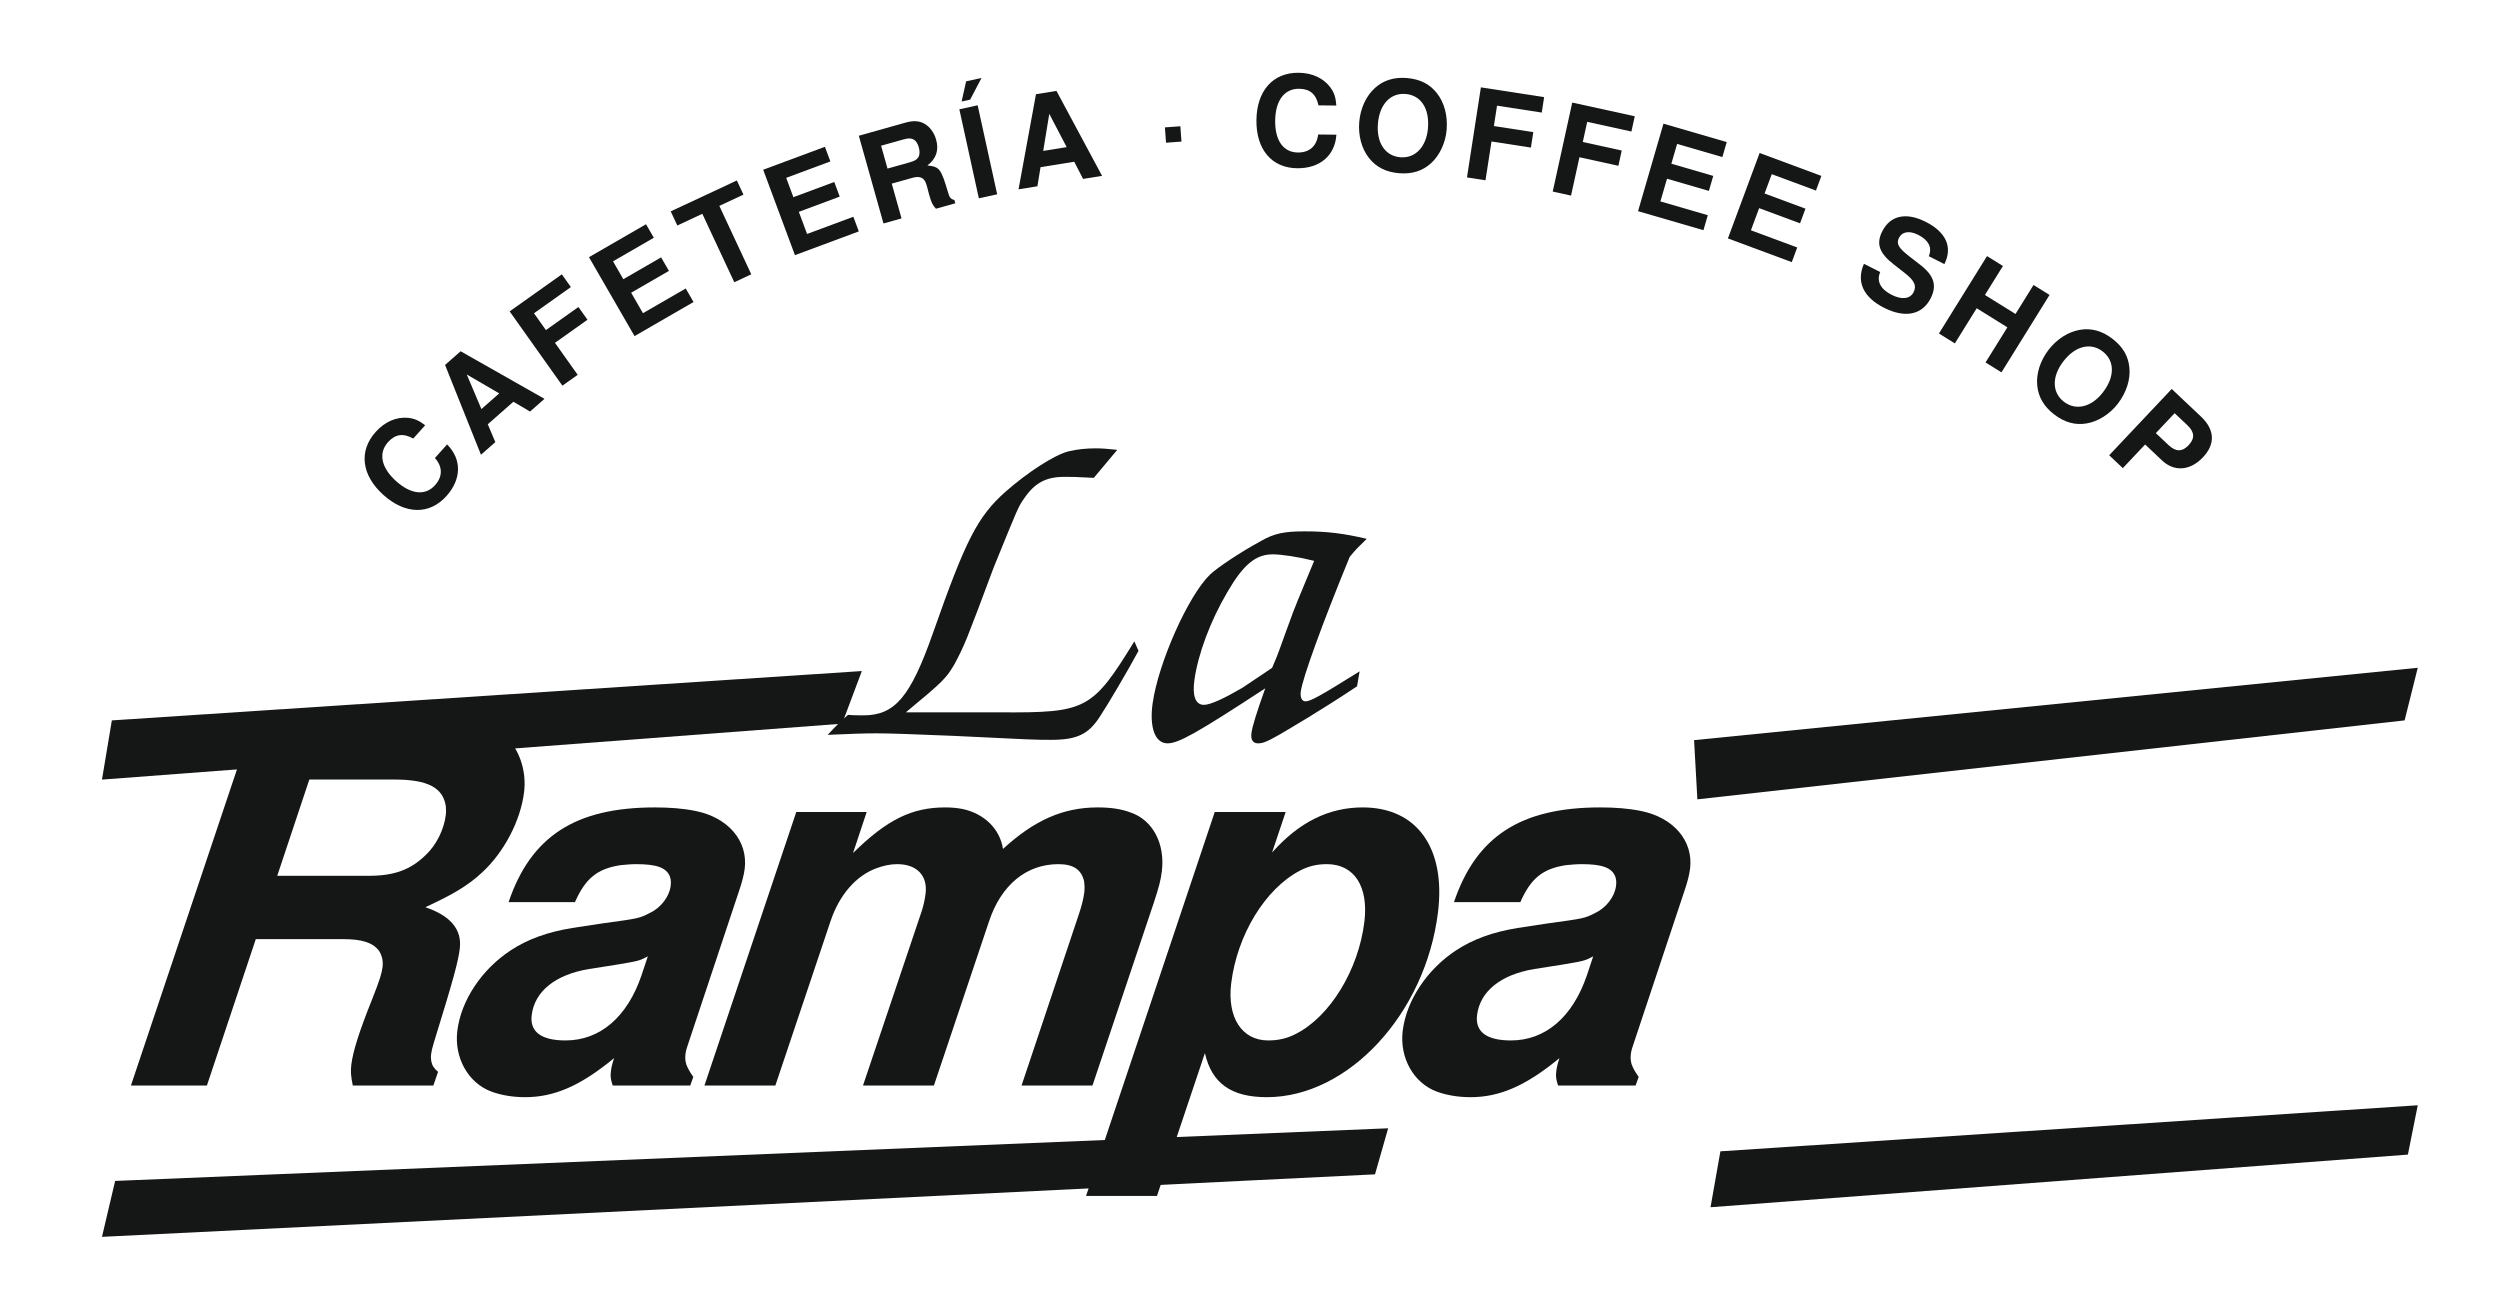
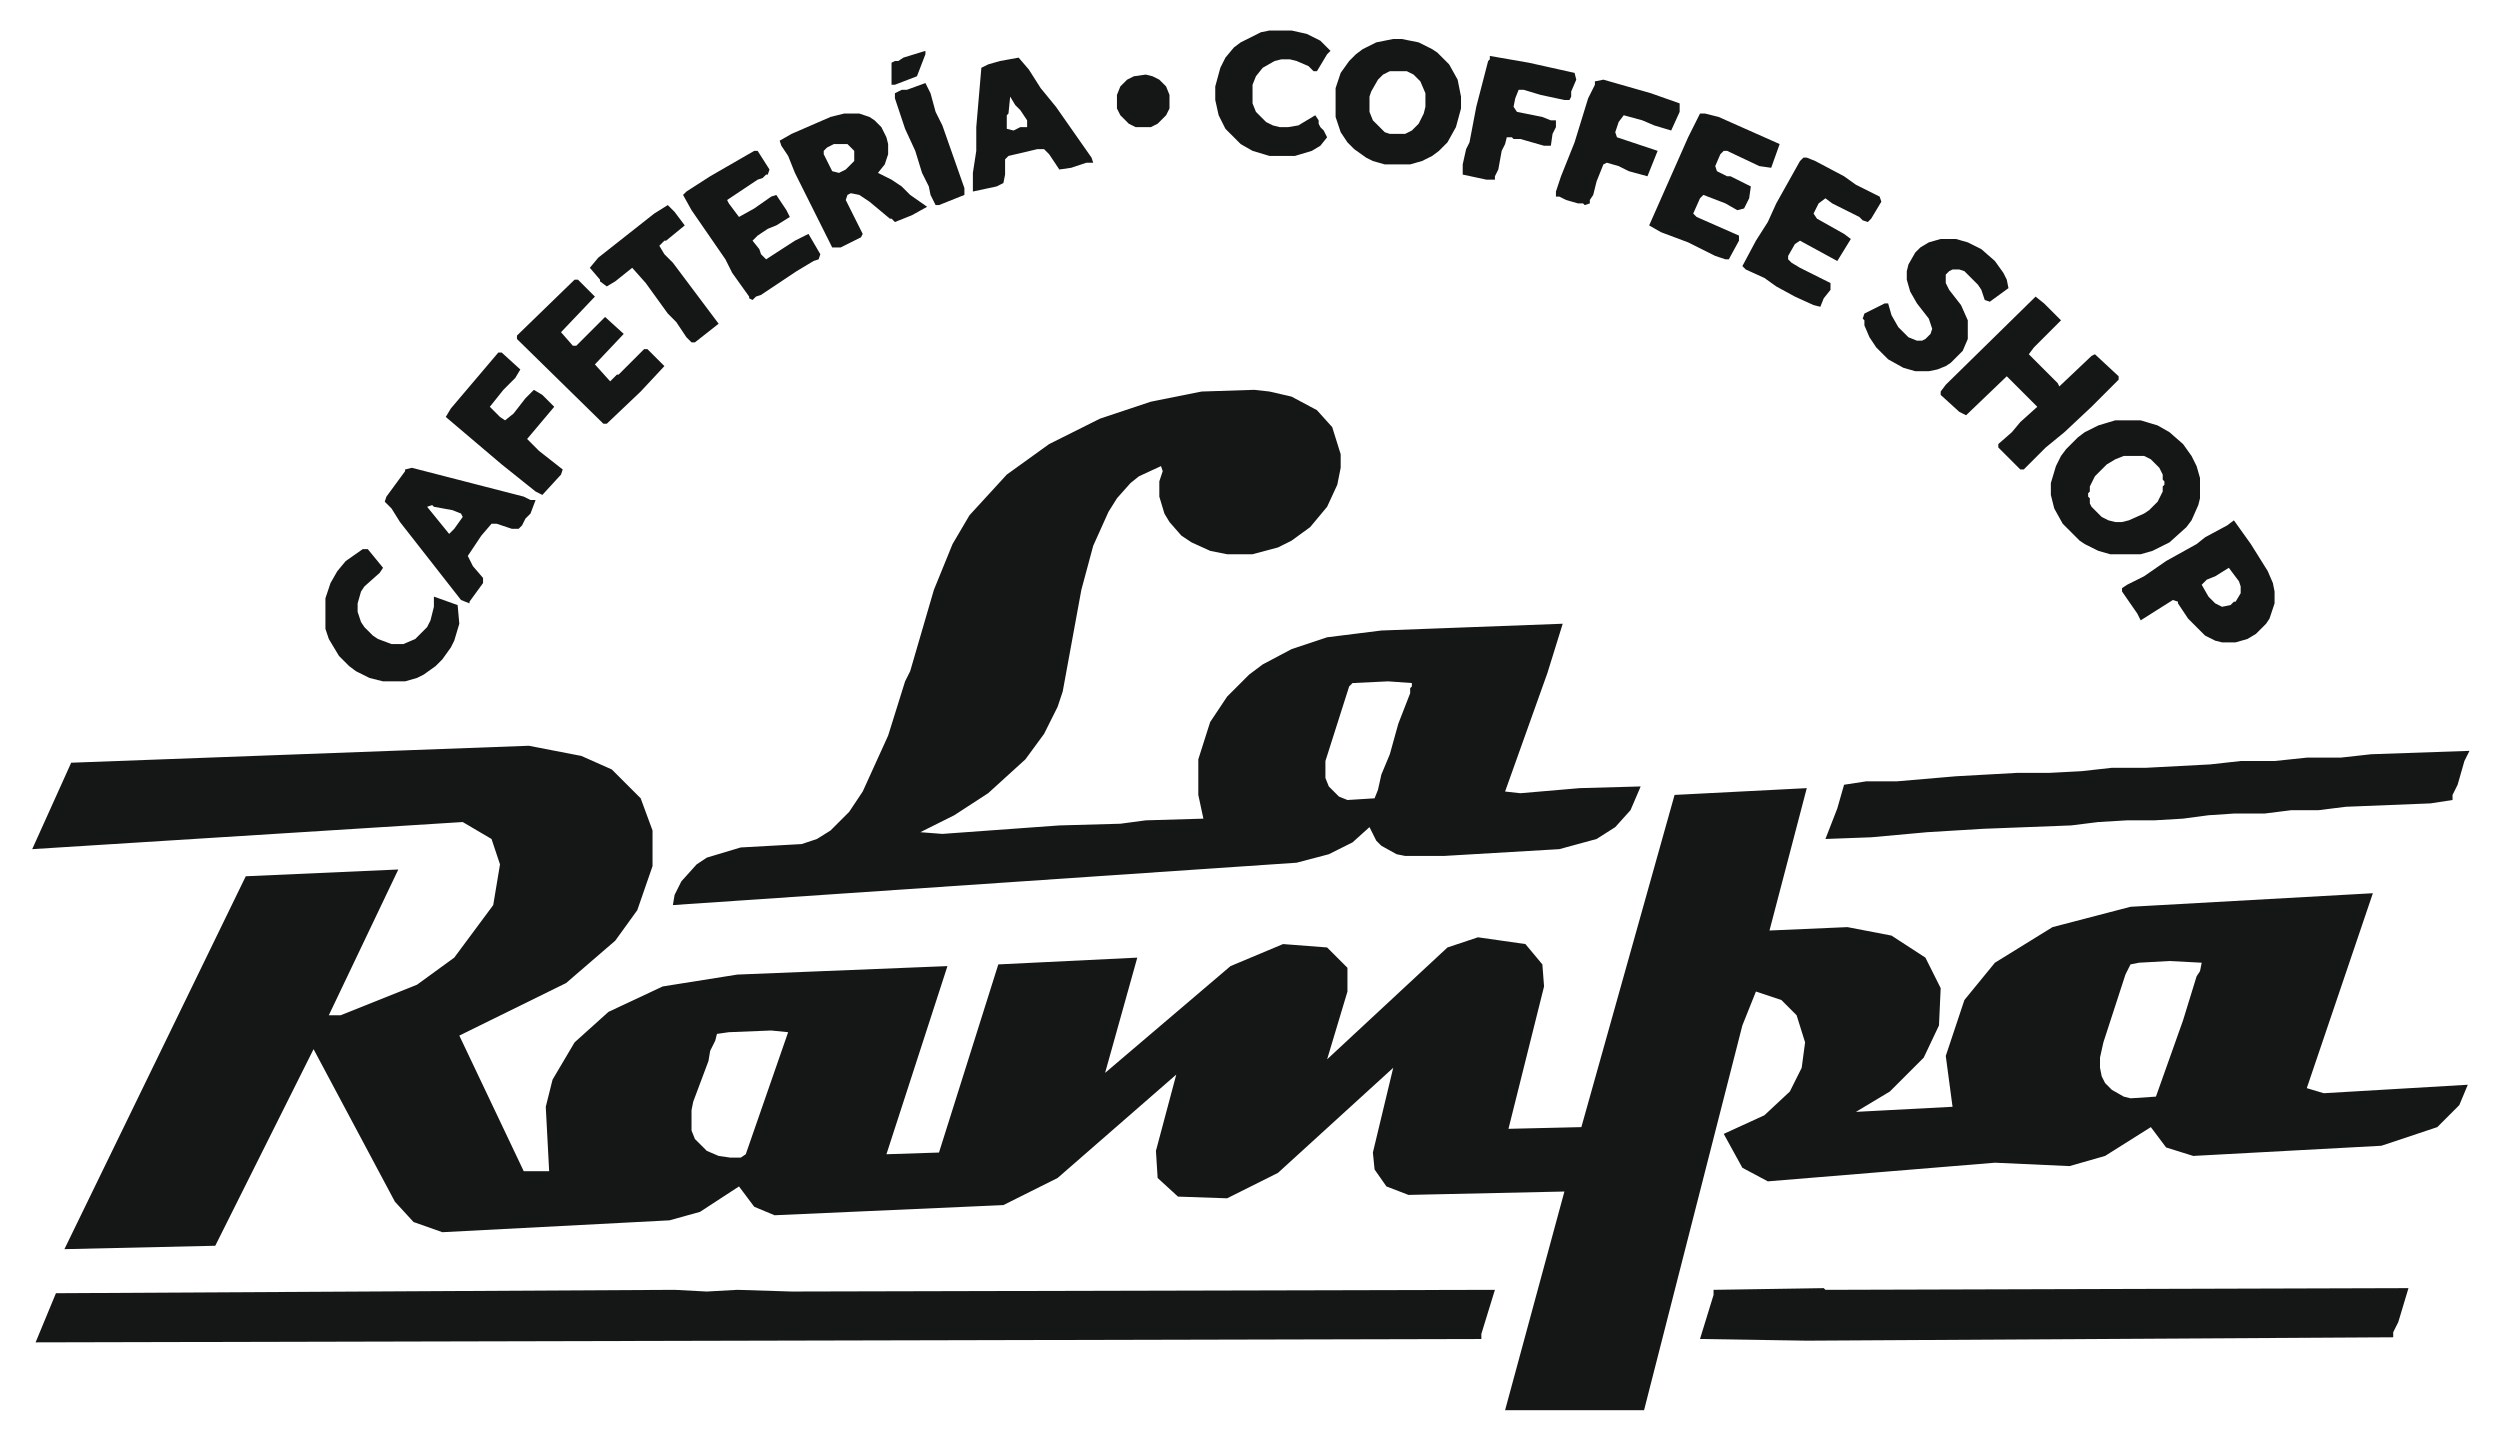
- <svg xmlns="http://www.w3.org/2000/svg" viewBox="0 0 760 400" role="img" aria-labelledby="logo-title logo-desc" version="1.1" id="svg25">
-   <defs id="defs5">
-     <path id="descriptor-arc" d="M112 180 C225 8 542 8 675 174" />
-   </defs>
-   <g fill="#151716" id="g23">
-     <g aria-label="CAFETERÍA · COFFEE SHOP" id="text9" style="font-weight:700;font-size:38px;font-family:'Nimbus Sans', Helvetica, Arial, sans-serif;letter-spacing:3.2">
-       <path d="m 129.251,129.28 c -1.908,-1.458 -3.369,-2.106 -5.316,-2.27 -3.514,-0.295 -6.958,1.209 -9.725,4.291 -5.229,5.825 -4.322,13.176 2.352,19.167 6.645,5.965 13.998,6.08 19.151,0.34 4.62,-5.146 4.697,-11.205 0.203,-15.699 l -3.706,4.128 c 2.376,2.644 2.402,5.629 0.042,8.259 -2.945,3.28 -7.329,2.817 -11.825,-1.219 -4.553,-4.087 -5.465,-8.532 -2.47,-11.868 2.208,-2.46 4.64,-2.78 7.664,-1.086 z" style="text-anchor:middle" id="path29" />
-       <path d="m 156.073,122.126 5.06,2.987 4.392,-3.867 -25.493,-14.465 -4.735,4.168 10.918,27.296 4.364,-3.842 -2.294,-5.423 z m -4.308,-2.536 -5.419,4.771 -4.447,-10.514 z" style="text-anchor:middle" id="path31" />
-       <path d="m 168.709,104.218 9.884,-7.017 -2.75,-3.873 -9.884,7.017 -3.63,-5.113 11.217,-7.963 -2.75,-3.873 -15.864,11.263 16.037,22.588 4.648,-3.3 z" style="text-anchor:middle" id="path33" />
-       <path d="m 191.869,88.988 11.485,-6.632 -2.375,-4.113 -11.485,6.632 -3.135,-5.43 12.406,-7.164 -2.375,-4.113 -17.342,10.014 13.852,23.99 17.935,-10.356 -2.375,-4.113 -12.999,7.506 z" style="text-anchor:middle" id="path35" />
-       <path d="m 218.678,62.591 7.334,-3.424 -2.01,-4.304 -20.108,9.389 2.01,4.304 7.609,-3.553 9.711,20.797 5.165,-2.412 z" style="text-anchor:middle" id="path37" />
-       <path d="m 242.844,64.396 12.431,-4.622 -1.655,-4.452 -12.431,4.622 -2.185,-5.877 13.428,-4.993 -1.655,-4.452 -18.77,6.979 9.655,25.965 19.412,-7.218 -1.655,-4.452 -14.069,5.231 z" style="text-anchor:middle" id="path39" />
-       <path d="m 271.092,55.823 6.292,-1.769 c 2.378,-0.669 3.67,-0.006 4.287,2.189 l 0.309,1.097 c 0.159,0.705 0.344,1.364 0.457,1.766 0.71,2.524 1.072,3.251 2.091,4.346 l 5.89,-1.656 -0.278,-0.988 c -0.975,-0.239 -1.459,-0.695 -1.788,-1.866 -2.358,-7.824 -2.607,-8.148 -6.421,-8.655 2.67,-2.014 3.563,-4.594 2.648,-7.85 -0.597,-2.122 -1.873,-3.855 -3.524,-4.812 -1.557,-0.904 -3.404,-1.016 -5.672,-0.379 l -14.303,4.022 7.499,26.668 5.487,-1.543 z m -1.286,-4.573 -1.955,-6.95 6.621,-1.862 c 1.573,-0.442 2.236,-0.471 3.085,-0.118 0.813,0.364 1.399,1.185 1.749,2.429 0.36,1.28 0.319,2.397 -0.185,3.131 -0.478,0.687 -1.121,1.065 -2.694,1.508 z" style="text-anchor:middle" id="path41" />
-       <path d="m 297.208,32.009 -5.568,1.221 5.932,27.059 5.568,-1.221 z m 1.174,-8.31 -4.677,1.025 -1.378,6.137 2.598,-0.57 z" style="text-anchor:middle" id="path43" />
-       <path d="m 326.563,49.167 2.691,5.224 5.777,-0.932 -13.867,-25.823 -6.227,1.005 -5.303,28.916 5.74,-0.926 0.948,-5.811 z m -2.295,-4.441 -7.128,1.15 1.839,-11.267 z" style="text-anchor:middle" id="path45" />
-       <path d="m 354.131,38.726 0.34,4.662 4.699,-0.343 -0.34,-4.662 z" style="text-anchor:middle" id="path47" />
-       <path d="m 406.249,32.089 c -0.163,-2.396 -0.64,-3.921 -1.801,-5.492 -2.097,-2.836 -5.499,-4.432 -9.641,-4.478 -7.828,-0.087 -12.753,5.444 -12.853,14.412 -0.1,8.929 4.664,14.531 12.378,14.617 6.916,0.077 11.52,-3.862 11.932,-10.204 l -5.548,-0.062 c -0.419,3.53 -2.646,5.519 -6.179,5.479 -4.408,-0.049 -6.952,-3.65 -6.884,-9.691 0.068,-6.118 2.807,-9.735 7.29,-9.685 3.306,0.037 5.15,1.653 5.872,5.044 z" style="text-anchor:middle" id="path49" />
-       <path d="m 427.687,23.72 c -3.862,-0.327 -7.152,0.692 -9.714,3.03 -2.685,2.442 -4.413,6.186 -4.762,10.314 -0.349,4.127 0.722,8.146 2.963,10.967 2.168,2.776 5.167,4.289 9.105,4.621 3.938,0.333 7.149,-0.654 9.752,-3.027 2.6,-2.335 4.416,-6.224 4.746,-10.124 0.365,-4.317 -0.706,-8.335 -2.947,-11.156 -2.202,-2.818 -5.129,-4.285 -9.143,-4.625 z m -0.372,4.85 c 4.657,0.394 7.291,4.43 6.785,10.413 -0.48,5.68 -3.867,9.207 -8.411,8.823 -4.62,-0.391 -7.291,-4.43 -6.798,-10.261 0.493,-5.831 3.804,-9.365 8.424,-8.974 z" style="text-anchor:middle" id="path51" />
-       <path d="m 453.415,43.013 11.98,1.851 0.725,-4.694 -11.98,-1.851 0.957,-6.196 13.595,2.1 0.725,-4.694 -19.228,-2.971 -4.23,27.377 5.633,0.87 z" style="text-anchor:middle" id="path53" />
-       <path d="m 480.151,47.804 11.84,2.597 1.018,-4.64 -11.84,-2.597 1.343,-6.124 13.437,2.947 1.018,-4.64 -19.004,-4.169 -5.935,27.059 5.568,1.221 z" style="text-anchor:middle" id="path55" />
-       <path d="m 506.767,54.333 12.735,3.703 1.326,-4.561 -12.735,-3.703 1.751,-6.021 13.756,4 1.326,-4.561 -19.23,-5.592 -7.735,26.6 19.886,5.783 1.326,-4.561 -14.413,-4.191 z" style="text-anchor:middle" id="path57" />
-       <path d="m 534.779,63.277 12.433,4.615 1.653,-4.453 -12.433,-4.615 2.182,-5.878 13.431,4.985 1.653,-4.453 -18.774,-6.969 -9.64,25.971 19.416,7.207 1.653,-4.453 -14.072,-5.223 z" style="text-anchor:middle" id="path59" />
-       <path d="m 591.092,80.291 c 2.564,-5.134 0.569,-9.683 -5.666,-12.848 -5.93,-3.01 -10.762,-1.969 -13.205,2.842 -1.944,3.829 -0.958,6.673 3.575,10.168 l 3.112,2.432 c 3.062,2.364 3.834,3.949 2.819,5.948 -1.049,2.067 -3.583,2.357 -6.667,0.792 -3.456,-1.755 -4.648,-4.192 -3.476,-6.921 l -4.947,-2.511 c -2.378,5.441 -0.215,10.161 6.087,13.361 6.37,3.234 11.628,2.195 14.191,-2.853 1.978,-3.897 1.045,-6.927 -3.082,-10.131 l -3.484,-2.706 c -3.264,-2.552 -3.954,-3.797 -3.042,-5.593 0.946,-1.864 3.175,-2.224 5.817,-0.882 3.219,1.634 4.327,3.901 3.223,6.495 z" style="text-anchor:middle" id="path61" />
-       <path d="m 610.24,99.505 -6.637,10.684 4.842,3.008 14.617,-23.532 -4.874,-3.028 -5.474,8.812 -9.296,-5.775 5.474,-8.812 -4.842,-3.008 -14.617,23.532 4.842,3.008 6.637,-10.684 z" style="text-anchor:middle" id="path63" />
-       <path d="m 642.135,102.95 c -3.075,-2.359 -6.394,-3.277 -9.813,-2.691 -3.579,0.607 -7.054,2.826 -9.575,6.113 -2.521,3.286 -3.788,7.247 -3.425,10.831 0.327,3.507 2.035,6.399 5.171,8.805 3.136,2.406 6.371,3.307 9.843,2.714 3.449,-0.563 7.077,-2.856 9.459,-5.962 2.637,-3.437 3.904,-7.398 3.54,-10.982 -0.334,-3.561 -2.005,-6.376 -5.201,-8.828 z m -2.931,3.882 c 3.708,2.845 3.747,7.664 0.092,12.428 -3.47,4.522 -8.225,5.664 -11.843,2.888 -3.678,-2.822 -3.747,-7.664 -0.185,-12.307 3.562,-4.643 8.257,-5.831 11.935,-3.009 z" style="text-anchor:middle" id="path65" />
-       <path d="m 652.118,135.123 5.17,4.876 c 3.704,3.494 8.559,3.11 12.417,-0.982 3.807,-4.036 3.598,-8.412 -0.604,-12.375 l -8.902,-8.395 -19.007,20.153 4.147,3.911 z m 3.259,-3.456 5.71,-6.054 3.87,3.65 c 2.212,2.086 2.322,4.018 0.392,6.064 -1.955,2.073 -3.891,2.076 -6.102,-0.01 z" style="text-anchor:middle" id="path67" />
-     </g>
-     <g aria-label="La" transform="skewX(-8)" id="text11" style="font-style:italic;font-weight:700;font-size:152px;font-family:Z003, cursive">
-       <path d="m 358.864,136.752 c -3.04,-0.304 -4.408,-0.456 -6.688,-0.456 -2.888,0 -5.624,0.304 -8.056,0.912 -4.104,1.064 -11.4,6.232 -17.48,12.312 -7.448,7.6 -10.032,14.744 -15.96,42.864 -4.104,19.456 -8.056,25.08 -17.632,25.08 -1.064,0 -3.04,0 -4.712,-0.152 -2.128,2.128 -3.04,3.192 -5.32,6.08 6.992,-0.304 10.64,-0.456 14.896,-0.456 4.104,0 12.008,0.304 23.256,0.76 24.624,1.216 25.536,1.216 29.944,1.216 7.904,0 11.248,-1.672 13.984,-7.296 1.824,-3.496 6.536,-13.984 8.816,-19.76 l -1.672,-2.888 c -9.88,20.824 -11.552,21.736 -37.696,21.584 h -28.728 c 10.184,-9.576 10.792,-10.336 12.768,-14.744 2.28,-5.928 2.432,-6.536 7.752,-29.336 4.864,-18.24 4.864,-18.392 6.232,-20.824 2.584,-4.864 5.776,-6.688 11.4,-6.688 2.128,0 3.496,0 8.968,0.304 z" id="path70" />
-       <path d="m 442.008,204.088 c -11.096,7.6 -13.68,9.12 -15.2,9.12 -1.064,0 -1.824,-1.216 -1.824,-3.04 0,-4.104 3.496,-20.064 9.12,-40.888 1.672,-2.432 1.976,-2.736 4.408,-5.472 -7.296,-1.672 -12.464,-2.28 -19.152,-2.28 -6.232,0 -9.272,0.608 -13.072,3.04 -5.472,3.192 -11.856,7.904 -13.832,10.032 -5.776,6.384 -12.008,26.904 -12.008,39.216 0,7.296 2.432,12.16 6.232,12.16 3.344,0 8.36,-3.04 27.36,-16.72 -1.672,7.752 -2.28,11.552 -2.28,13.528 0,2.128 0.912,3.192 2.432,3.192 1.976,0 3.192,-0.608 13.984,-7.752 5.168,-3.496 8.056,-5.472 13.68,-9.576 z m -26.752,-1.064 c -5.32,3.952 -8.056,5.928 -8.208,6.08 -5.016,3.192 -8.968,5.168 -10.944,5.168 -2.584,0 -3.952,-2.736 -3.952,-7.6 0,-7.752 2.28,-17.784 6.232,-26.6 3.648,-8.36 6.992,-11.552 12.16,-11.552 2.736,0 7.904,0.76 12.92,1.976 -3.04,10.944 -4.104,15.048 -4.256,15.808 -0.912,3.8 -1.672,7.6 -2.584,11.552 -0.152,0.76 -0.608,2.584 -1.368,5.168 z" id="path72" />
-     </g>
-     <g aria-label="Rampa" transform="skewX(-7)" id="text13" style="font-style:italic;font-weight:700;font-size:154px;font-family:'Nimbus Sans', Helvetica, Arial, sans-serif;letter-spacing:-10">
-       <path d="m 112.814,285.494 h 26.488 c 5.852,0 9.24,1.078 11.396,3.542 1.078,1.386 1.694,3.08 1.694,4.928 0,1.848 -0.308,3.696 -1.848,9.394 -2.926,10.472 -4.004,16.324 -4.004,20.328 0,2.002 0.308,3.542 1.232,6.314 h 24.486 l 0.924,-4.158 c -1.386,-1.078 -2.002,-1.848 -2.464,-3.234 -0.154,-0.616 -0.308,-1.232 -0.308,-2.002 0,-1.078 0.154,-2.464 0.462,-4.004 3.542,-18.942 4.312,-24.332 4.312,-28.182 0,-5.852 -4.004,-10.01 -12.012,-12.628 8.162,-4.004 12.166,-6.622 15.862,-10.472 6.006,-6.16 9.856,-15.862 9.856,-24.486 0,-5.852 -2.464,-11.858 -6.622,-16.016 -4.928,-4.928 -11.088,-7.084 -20.02,-7.084 H 104.19 L 80.32,330 h 23.1 z m 4.158,-19.25 6.16,-29.26 h 25.872 c 10.164,0 15.092,2.464 16.632,8.162 0.154,0.77 0.308,1.694 0.308,2.618 0,4.312 -1.694,9.086 -4.62,12.166 -4.004,4.466 -8.778,6.314 -16.478,6.314 z" id="path75" />
-       <path d="m 250.962,327.382 c -1.386,-1.694 -2.002,-2.618 -2.618,-3.85 -0.462,-1.078 -0.616,-2.156 -0.616,-3.08 0,-0.924 0.154,-2.002 0.462,-3.234 l 9.702,-46.2 c 0.616,-2.772 0.924,-5.082 0.924,-6.93 0,-8.47 -6.93,-15.554 -17.094,-17.556 -3.85,-0.77 -8.008,-1.078 -12.474,-1.078 -24.178,0 -36.652,8.778 -40.964,28.798 h 20.174 c 2.31,-7.238 5.544,-10.164 12.474,-11.242 1.54,-0.154 3.234,-0.308 4.774,-0.308 6.16,0 9.24,1.078 10.626,3.696 0.462,0.924 0.616,1.848 0.616,2.926 0,3.234 -2.156,6.622 -5.236,8.162 -3.08,1.694 -3.08,1.694 -14.168,3.234 l -8.932,1.386 c -7.392,1.232 -13.09,3.388 -17.864,6.776 -8.162,5.852 -13.244,15.246 -13.244,24.486 0,8.162 5.236,15.862 12.628,18.48 3.08,1.078 6.622,1.694 10.472,1.694 8.778,0 16.324,-3.388 25.564,-11.858 -0.462,2.31 -0.462,3.08 -0.462,4.158 0,1.54 0.308,2.464 1.078,4.158 h 23.562 z m -19.558,-30.8 c -2.772,12.628 -10.164,19.712 -20.636,19.712 -7.392,0 -11.242,-2.618 -11.242,-7.7 0,-7.238 5.698,-12.32 15.708,-14.014 l 7.7,-1.232 c 7.238,-1.232 7.238,-1.232 9.702,-2.618 z" id="path77" />
-       <path d="m 272.378,246.84 -17.71,83.16 h 21.56 l 10.626,-49.896 c 1.694,-8.008 6.006,-13.86 12.012,-16.17 2.002,-0.77 4.004,-1.232 6.16,-1.232 6.006,0 9.702,3.542 9.702,8.932 0,1.848 -0.154,3.388 -0.462,5.082 L 302.87,330 h 21.56 l 10.626,-49.896 c 2.31,-11.088 9.24,-17.402 18.942,-17.402 4.62,0 7.238,1.694 8.47,5.236 0.308,1.232 0.462,2.31 0.462,3.388 0,1.848 -0.308,4.158 -0.77,6.314 l -11.088,52.36 h 21.56 l 11.858,-55.748 c 0.924,-4.62 1.232,-6.468 1.232,-9.394 0,-8.316 -4.62,-15.554 -11.704,-17.864 -2.926,-1.078 -6.314,-1.54 -10.164,-1.54 -10.472,0 -18.788,3.85 -27.258,12.628 -1.694,-6.16 -7.084,-10.78 -13.86,-12.166 -1.694,-0.308 -3.388,-0.462 -5.236,-0.462 -10.164,0 -17.248,3.696 -26.334,13.86 l 2.618,-12.474 z" id="path79" />
-       <path d="m 421.152,246.84 h -21.56 l -24.794,116.732 h 21.56 l 9.24,-43.428 c 3.234,9.24 9.702,13.398 20.482,13.398 24.794,0 45.122,-25.41 45.122,-56.21 0,-19.558 -10.318,-31.878 -26.796,-31.878 -10.318,0 -18.788,4.466 -25.872,13.706 z m 14.476,15.862 c 8.316,0 13.552,6.776 13.552,17.556 0,14.63 -6.93,28.798 -16.632,34.034 -2.464,1.386 -5.082,2.002 -8.162,2.002 -8.008,0 -13.398,-6.93 -13.398,-17.402 0,-14.63 6.776,-28.644 16.632,-34.188 2.464,-1.386 4.928,-2.002 8.008,-2.002 z" id="path81" />
-       <path d="m 538.356,327.382 c -1.386,-1.694 -2.002,-2.618 -2.618,-3.85 -0.462,-1.078 -0.616,-2.156 -0.616,-3.08 0,-0.924 0.154,-2.002 0.462,-3.234 l 9.702,-46.2 c 0.616,-2.772 0.924,-5.082 0.924,-6.93 0,-8.47 -6.93,-15.554 -17.094,-17.556 -3.85,-0.77 -8.008,-1.078 -12.474,-1.078 -24.178,0 -36.652,8.778 -40.964,28.798 h 20.174 c 2.31,-7.238 5.544,-10.164 12.474,-11.242 1.54,-0.154 3.234,-0.308 4.774,-0.308 6.16,0 9.24,1.078 10.626,3.696 0.462,0.924 0.616,1.848 0.616,2.926 0,3.234 -2.156,6.622 -5.236,8.162 -3.08,1.694 -3.08,1.694 -14.168,3.234 l -8.932,1.386 c -7.392,1.232 -13.09,3.388 -17.864,6.776 -8.162,5.852 -13.244,15.246 -13.244,24.486 0,8.162 5.236,15.862 12.628,18.48 3.08,1.078 6.622,1.694 10.472,1.694 8.778,0 16.324,-3.388 25.564,-11.858 -0.462,2.31 -0.462,3.08 -0.462,4.158 0,1.54 0.308,2.464 1.078,4.158 h 23.562 z m -19.558,-30.8 c -2.772,12.628 -10.164,19.712 -20.636,19.712 -7.392,0 -11.242,-2.618 -11.242,-7.7 0,-7.238 5.698,-12.32 15.708,-14.014 l 7.7,-1.232 c 7.238,-1.232 7.238,-1.232 9.702,-2.618 z" id="path83" />
-     </g>
-     <path d="m 34,219 228,-15 -6,16 -225,17 z" id="path15" />
-     <path d="m 515,225 220,-22 -4,16 -215,24 z" id="path17" />
-     <path d="m 35,359 387,-16 -4,14 -387,19 z" id="path19" />
-     <path d="m 523,350 212,-14 -3,15 -212,16 z" id="path21" />
-   </g>
+ <svg xmlns="http://www.w3.org/2000/svg" viewBox="43 73 1475 850" role="img" aria-labelledby="title desc">
+   <path fill="#151716" fill-rule="evenodd" d="M64 865 L917 863 L917 860 L925 834 L510 835 L478 834 L460 835 L441 834 L76 836 Z M1046 863 L1109 864 L1455 862 L1455 859 L1458 853 L1464 833 L1120 834 L1119 833 L1054 834 L1054 837 Z M508 682 L483 754 L480 756 L474 756 L467 755 L460 752 L453 745 L451 740 L451 728 L452 723 L461 699 L462 693 L465 687 L466 683 L473 682 L498 681 Z M1342 641 L1341 646 L1339 649 L1331 675 L1315 720 L1300 721 L1296 720 L1289 716 L1285 712 L1283 708 L1282 703 L1282 697 L1284 688 L1297 648 L1300 642 L1305 641 L1323 640 Z M1500 516 L1442 518 L1424 520 L1404 520 L1385 522 L1365 522 L1347 524 L1309 526 L1289 526 L1271 528 L1252 529 L1233 529 L1197 531 L1162 534 L1144 534 L1131 536 L1127 550 L1120 568 L1147 567 L1180 564 L1213 562 L1265 560 L1281 558 L1298 557 L1314 557 L1331 556 L1346 554 L1361 553 L1379 553 L1395 551 L1411 551 L1427 549 L1477 547 L1490 545 L1490 542 L1493 536 L1497 522 Z M62 574 L316 558 L333 568 L338 583 L334 607 L311 638 L289 654 L244 672 L237 672 L278 586 L188 590 L81 810 L170 808 L228 692 L276 782 L287 794 L304 800 L438 793 L456 788 L479 773 L488 785 L500 790 L635 784 L667 768 L737 707 L725 752 L726 768 L738 779 L767 780 L797 765 L865 703 L853 753 L854 763 L861 773 L874 778 L966 776 L931 905 L1013 905 L1071 678 L1079 658 L1094 663 L1103 672 L1108 688 L1106 703 L1099 717 L1084 731 L1060 742 L1071 762 L1086 770 L1220 759 L1264 761 L1285 755 L1312 738 L1321 750 L1337 755 L1448 749 L1481 738 L1494 725 L1499 713 L1414 718 L1404 715 L1443 600 L1300 608 L1254 620 L1220 641 L1202 663 L1191 696 L1195 726 L1138 729 L1158 717 L1178 697 L1187 678 L1188 656 L1179 638 L1159 625 L1133 620 L1087 622 L1109 538 L1031 542 L976 738 L933 739 L954 655 L953 642 L943 630 L915 626 L897 632 L826 698 L838 658 L838 644 L826 632 L800 630 L769 643 L695 706 L714 638 L632 642 L597 753 L566 754 L602 643 L478 648 L434 655 L402 670 L382 688 L369 710 L365 726 L367 764 L352 764 L314 684 L377 653 L406 628 L419 610 L428 584 L428 563 L421 544 L404 527 L386 519 L355 513 L85 523 Z M876 476 L876 478 L875 479 L875 482 L868 500 L863 518 L858 530 L856 539 L854 544 L838 545 L833 543 L827 537 L825 532 L825 522 L839 478 L841 476 L862 475 Z M1358 408 L1364 416 L1365 419 L1365 423 L1362 428 L1361 428 L1359 430 L1354 431 L1350 429 L1346 425 L1342 418 L1345 415 L1350 413 Z M257 397 L247 404 L242 410 L238 417 L235 426 L235 444 L237 450 L243 460 L249 466 L253 469 L261 473 L269 475 L282 475 L289 473 L293 471 L300 466 L304 462 L309 455 L311 451 L314 441 L313 430 L299 425 L299 431 L297 439 L295 443 L288 450 L281 453 L274 453 L266 450 L263 448 L258 443 L256 440 L254 434 L254 429 L256 422 L258 419 L267 411 L269 408 L260 397 Z M1384 417 L1381 410 L1371 394 L1361 380 L1357 383 L1344 390 L1339 394 L1321 404 L1308 413 L1298 418 L1295 420 L1295 422 L1304 435 L1306 439 L1325 427 L1328 428 L1328 429 L1334 438 L1344 448 L1350 451 L1354 452 L1362 452 L1369 450 L1374 447 L1380 441 L1382 438 L1385 429 L1385 422 Z M295 372 L298 371 L299 372 L310 374 L315 376 L316 378 L311 385 L308 388 Z M282 350 L282 351 L271 366 L270 369 L274 373 L279 381 L315 427 L320 429 L320 428 L328 417 L328 414 L322 407 L319 401 L327 389 L333 382 L336 382 L345 385 L349 385 L351 383 L353 379 L356 376 L359 368 L356 368 L352 366 L286 349 Z M1308 342 L1312 344 L1317 349 L1319 353 L1319 356 L1320 357 L1320 359 L1319 360 L1319 363 L1316 369 L1311 374 L1308 376 L1299 380 L1295 381 L1291 381 L1287 380 L1283 378 L1277 372 L1276 370 L1276 367 L1275 366 L1275 364 L1276 363 L1276 360 L1279 354 L1286 347 L1291 344 L1296 342 Z M1291 321 L1281 324 L1273 328 L1269 331 L1262 338 L1259 342 L1256 348 L1253 358 L1253 365 L1255 373 L1260 382 L1270 392 L1273 394 L1281 398 L1288 400 L1306 400 L1313 398 L1323 393 L1333 384 L1336 380 L1340 371 L1341 367 L1341 355 L1339 348 L1336 342 L1331 335 L1323 328 L1316 324 L1306 321 Z M1011 537 L975 538 L940 541 L931 540 L956 470 L965 441 L858 445 L826 449 L805 456 L788 465 L780 471 L767 484 L757 499 L750 521 L750 542 L753 556 L719 557 L704 559 L668 560 L599 565 L586 564 L606 554 L626 541 L648 521 L659 506 L667 490 L670 481 L681 421 L688 395 L697 375 L702 367 L710 358 L715 354 L728 348 L729 351 L727 357 L727 366 L730 376 L733 381 L740 389 L746 393 L757 398 L767 400 L782 400 L797 396 L805 392 L816 384 L826 372 L832 359 L834 349 L834 341 L829 325 L820 315 L805 307 L792 304 L783 303 L752 304 L722 310 L692 320 L662 335 L637 353 L615 377 L605 394 L594 421 L580 469 L577 475 L567 507 L552 540 L544 552 L533 563 L525 568 L516 571 L480 573 L460 579 L454 583 L445 593 L441 601 L440 607 L808 582 L827 577 L841 570 L851 561 L855 569 L858 572 L867 577 L872 578 L895 578 L963 574 L985 568 L996 561 L1005 551 Z M337 281 L309 314 L306 319 L339 347 L359 363 L363 365 L374 353 L375 350 L361 339 L354 332 L370 313 L363 306 L358 303 L353 308 L346 317 L341 321 L338 319 L332 313 L340 303 L347 296 L350 291 L339 281 Z M1188 306 L1199 316 L1203 318 L1227 295 L1245 313 L1235 322 L1230 328 L1222 335 L1222 337 L1235 350 L1237 350 L1250 337 L1261 328 L1277 313 L1293 297 L1293 295 L1279 282 L1277 283 L1258 301 L1257 299 L1240 282 L1243 278 L1259 262 L1249 252 L1244 248 L1191 300 L1188 304 Z M382 238 L348 271 L348 273 L399 323 L401 323 L421 304 L435 289 L425 279 L423 279 L408 294 L407 294 L403 298 L394 288 L411 270 L400 260 L383 277 L381 277 L374 269 L394 248 L384 238 Z M1204 216 L1197 214 L1188 214 L1181 216 L1176 219 L1173 222 L1169 229 L1168 233 L1168 238 L1170 245 L1174 252 L1181 261 L1183 267 L1182 270 L1179 273 L1177 274 L1174 274 L1169 272 L1163 266 L1159 259 L1157 252 L1155 252 L1143 258 L1142 261 L1143 262 L1143 265 L1146 272 L1150 278 L1157 285 L1166 290 L1173 292 L1181 292 L1186 291 L1191 289 L1194 287 L1201 280 L1204 273 L1204 262 L1200 253 L1193 244 L1191 240 L1191 235 L1193 233 L1195 232 L1199 232 L1202 233 L1210 241 L1212 244 L1214 250 L1217 251 L1228 243 L1227 238 L1225 234 L1220 227 L1212 220 Z M437 194 L429 199 L396 225 L391 231 L397 238 L397 239 L401 242 L406 239 L416 231 L424 240 L437 258 L442 263 L448 272 L451 275 L453 275 L467 264 L440 228 L435 223 L432 218 L435 215 L436 215 L447 206 L441 198 Z M1107 166 L1105 168 L1091 193 L1086 204 L1079 215 L1071 230 L1073 232 L1084 237 L1091 242 L1102 248 L1113 253 L1117 254 L1119 249 L1123 244 L1123 240 L1105 231 L1100 228 L1098 226 L1098 224 L1102 217 L1105 215 L1127 227 L1135 214 L1131 211 L1115 202 L1113 199 L1116 193 L1120 190 L1124 193 L1140 201 L1142 203 L1145 204 L1147 202 L1153 192 L1152 189 L1138 182 L1131 177 L1114 168 L1109 166 Z M490 162 L488 162 L462 177 L448 186 L446 188 L451 197 L471 226 L475 234 L485 248 L485 249 L487 250 L489 248 L492 247 L513 233 L523 227 L526 226 L527 223 L520 211 L512 215 L495 226 L492 223 L491 220 L487 215 L490 212 L496 208 L501 206 L509 201 L507 197 L501 188 L498 189 L488 196 L479 201 L473 193 L472 191 L490 179 L493 178 L495 176 L496 176 L497 173 Z M543 158 L547 162 L547 168 L542 173 L538 175 L534 174 L529 164 L529 162 L531 160 L535 158 Z M550 140 L541 140 L533 142 L510 152 L503 156 L504 159 L508 165 L512 175 L534 219 L539 219 L551 213 L552 211 L542 191 L543 188 L545 187 L550 188 L556 192 L568 202 L569 202 L571 204 L581 200 L590 195 L580 188 L575 183 L569 179 L561 175 L565 170 L567 164 L567 158 L566 154 L563 148 L559 144 L556 142 Z M1046 140 L1039 154 L1016 206 L1023 210 L1039 216 L1055 224 L1061 226 L1063 226 L1069 215 L1069 212 L1044 201 L1042 199 L1046 190 L1048 188 L1061 193 L1068 197 L1072 196 L1075 190 L1076 183 L1064 177 L1062 177 L1056 174 L1055 171 L1058 164 L1060 162 L1062 162 L1081 171 L1088 172 L1093 158 L1057 142 L1049 140 Z M639 130 L642 135 L645 138 L649 144 L649 148 L645 148 L641 150 L637 149 L637 141 L638 140 Z M589 122 L578 126 L575 126 L571 128 L571 131 L577 149 L583 162 L587 175 L591 183 L592 188 L595 194 L597 194 L612 188 L612 184 L599 147 L595 139 L592 128 Z M1034 134 L1017 128 L989 120 L984 121 L984 123 L980 131 L972 157 L964 177 L961 186 L961 189 L963 189 L967 191 L974 193 L977 193 L978 194 L981 193 L981 191 L983 188 L985 180 L989 170 L991 169 L998 171 L1004 174 L1015 177 L1021 162 L997 154 L996 151 L998 145 L1001 141 L1012 144 L1019 147 L1029 150 L1034 139 Z M712 118 L708 120 L704 124 L702 129 L702 137 L704 141 L709 146 L713 148 L722 148 L726 146 L731 141 L733 137 L733 129 L731 124 L727 120 L723 118 L719 117 Z M863 115 L873 115 L877 117 L881 121 L884 128 L884 136 L883 140 L880 146 L876 150 L872 152 L863 152 L860 151 L853 144 L851 139 L851 130 L852 127 L856 120 L859 117 Z M644 107 L633 109 L626 111 L622 113 L619 148 L619 162 L617 175 L617 186 L631 183 L635 181 L636 176 L636 167 L638 165 L655 161 L659 161 L662 164 L668 173 L675 172 L684 169 L688 169 L687 166 L666 136 L657 125 L650 114 Z M972 116 L945 110 L922 106 L922 108 L921 109 L914 136 L910 157 L908 161 L906 170 L906 176 L920 179 L925 179 L925 177 L927 173 L929 162 L931 158 L932 154 L935 154 L936 155 L940 155 L954 159 L958 159 L959 152 L961 148 L961 144 L958 144 L953 142 L938 139 L936 136 L937 131 L939 126 L942 126 L952 129 L966 132 L969 132 L970 130 L970 127 L973 120 Z M589 103 L576 107 L573 109 L571 109 L569 110 L569 123 L571 123 L584 118 L589 105 Z M855 98 L847 102 L843 105 L839 109 L834 116 L831 125 L831 142 L834 151 L838 157 L842 161 L849 166 L853 168 L860 170 L875 170 L882 168 L888 165 L892 162 L897 157 L902 148 L905 137 L905 130 L903 120 L898 111 L891 104 L888 102 L880 98 L870 96 L865 96 Z M787 92 L775 98 L771 101 L766 107 L763 113 L760 124 L760 132 L762 141 L766 149 L775 158 L782 162 L792 165 L807 165 L817 162 L822 159 L826 154 L824 150 L822 148 L821 146 L821 144 L819 141 L809 147 L803 148 L798 148 L794 147 L790 145 L784 139 L782 134 L782 123 L784 118 L788 113 L795 109 L799 108 L804 108 L808 109 L815 112 L818 115 L820 115 L826 105 L828 103 L822 97 L814 93 L805 91 L792 91 Z" />
</svg>
